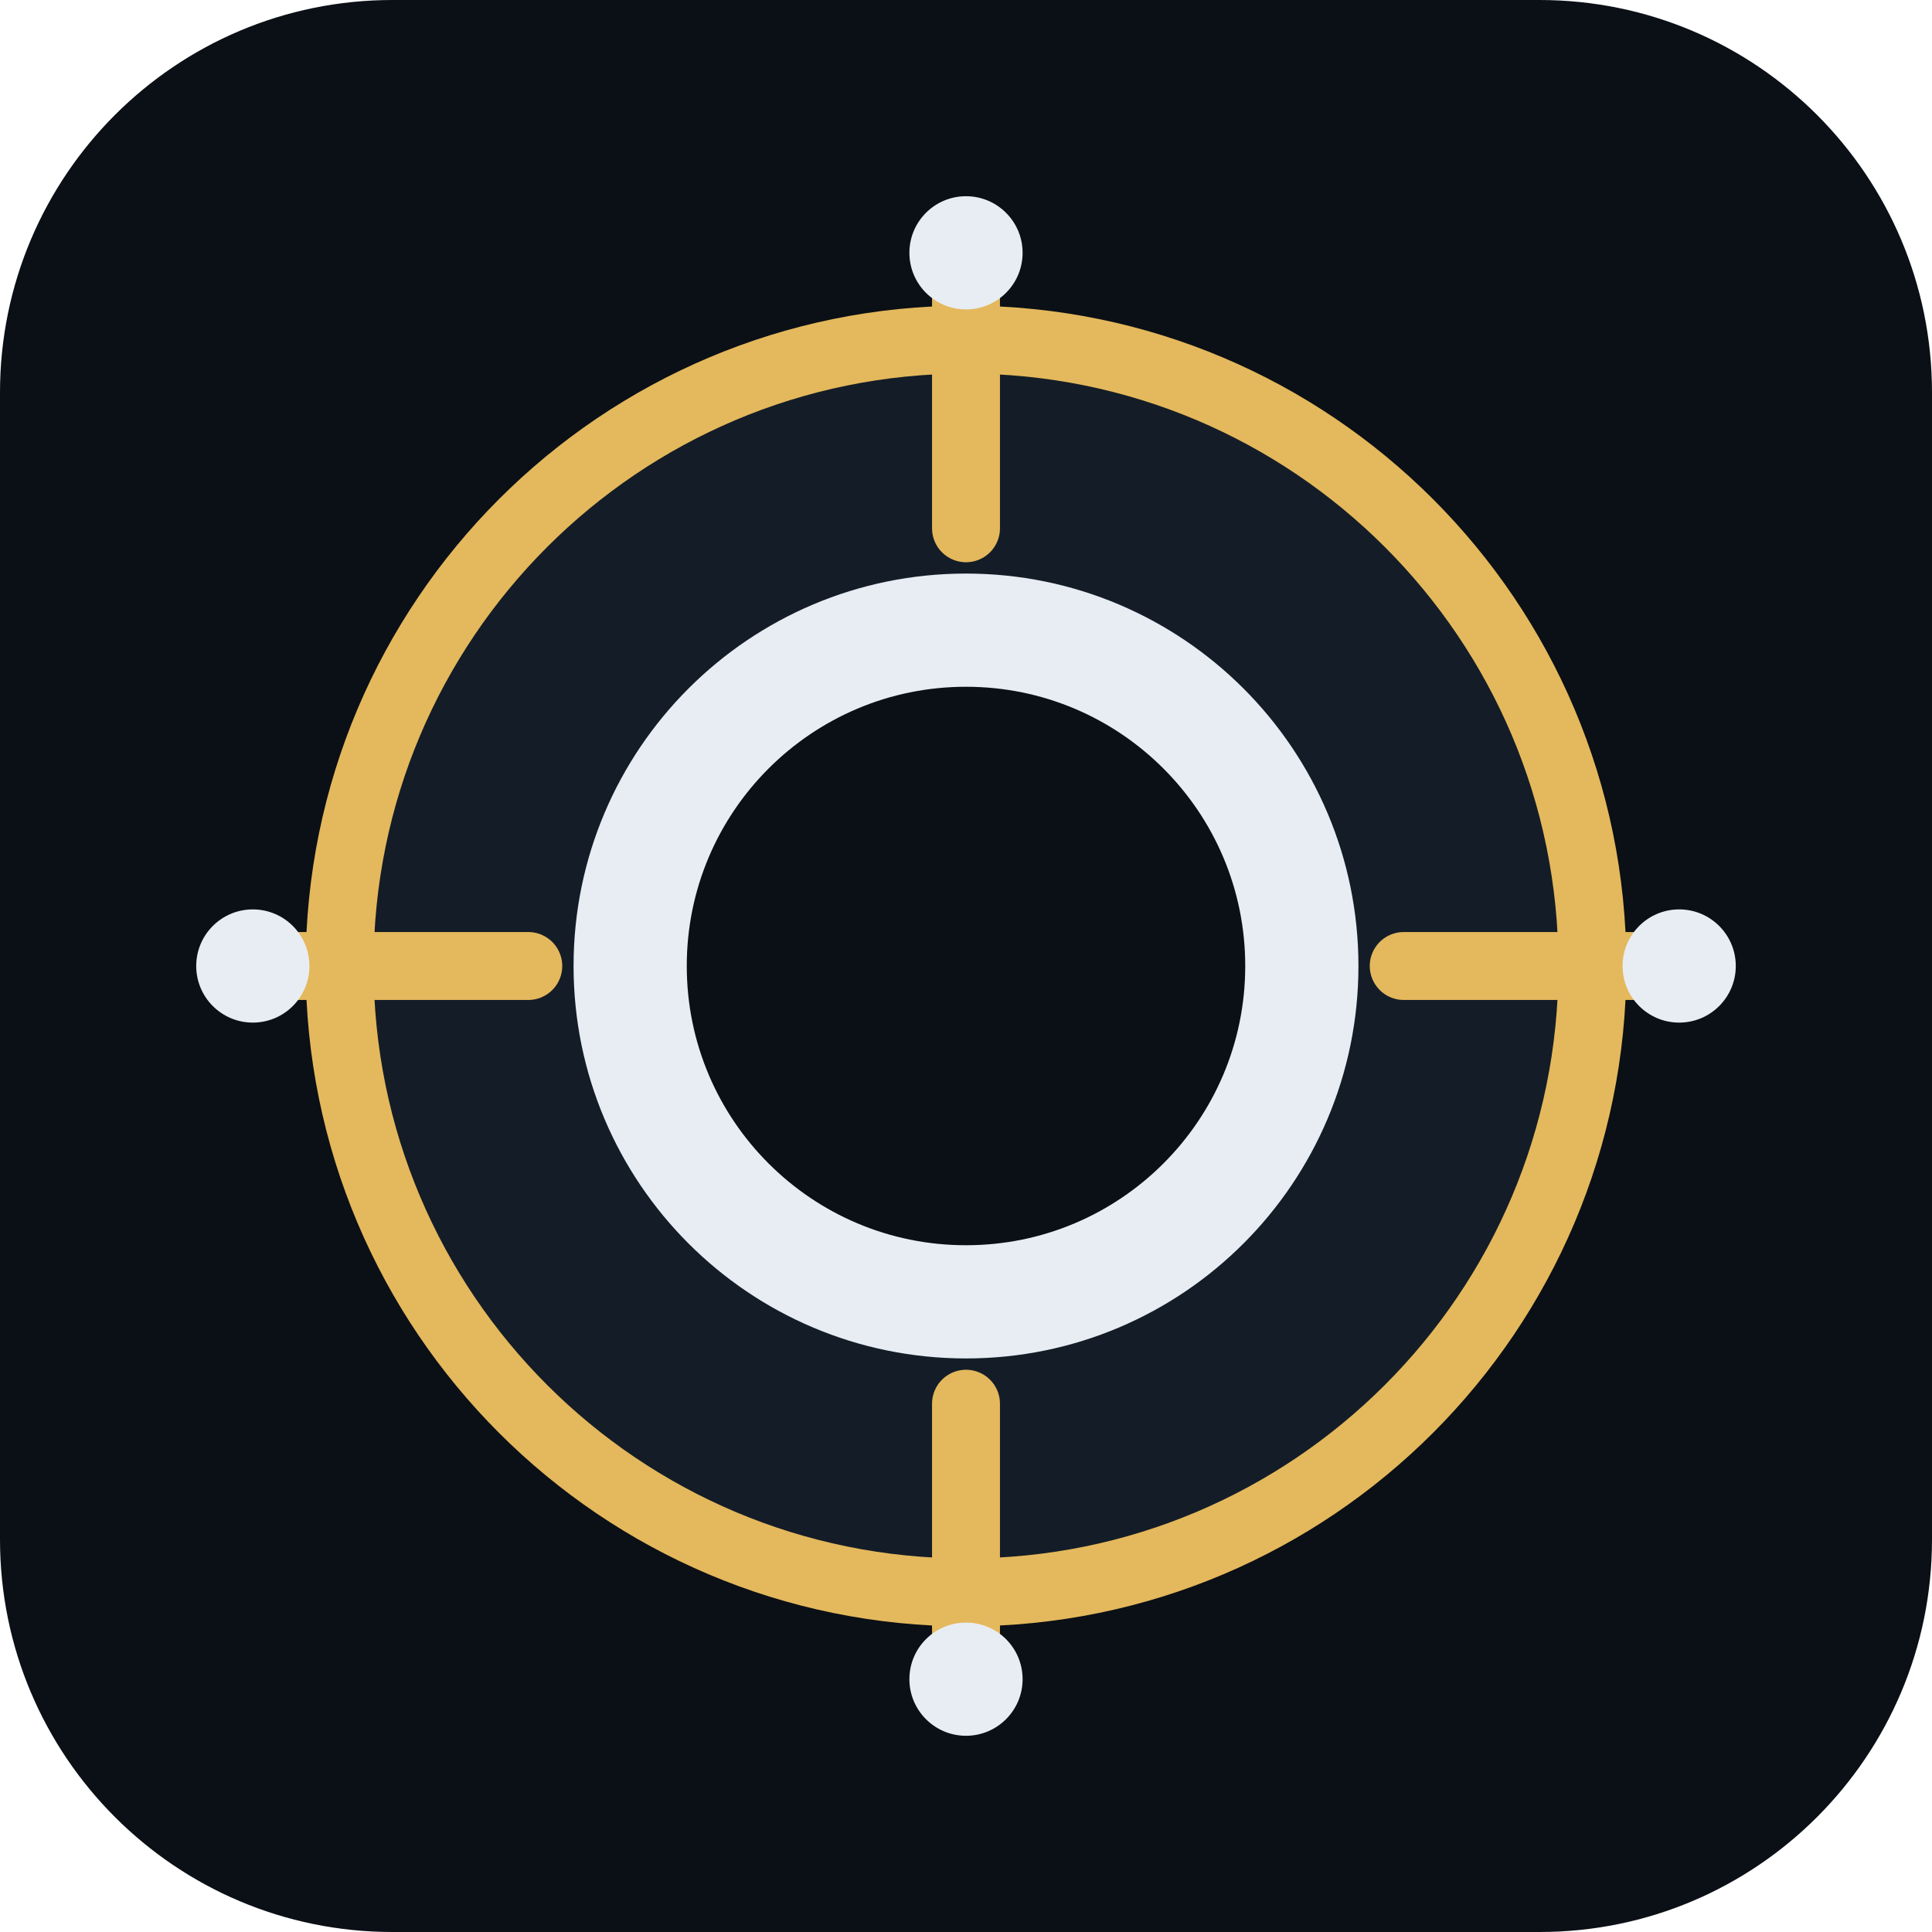
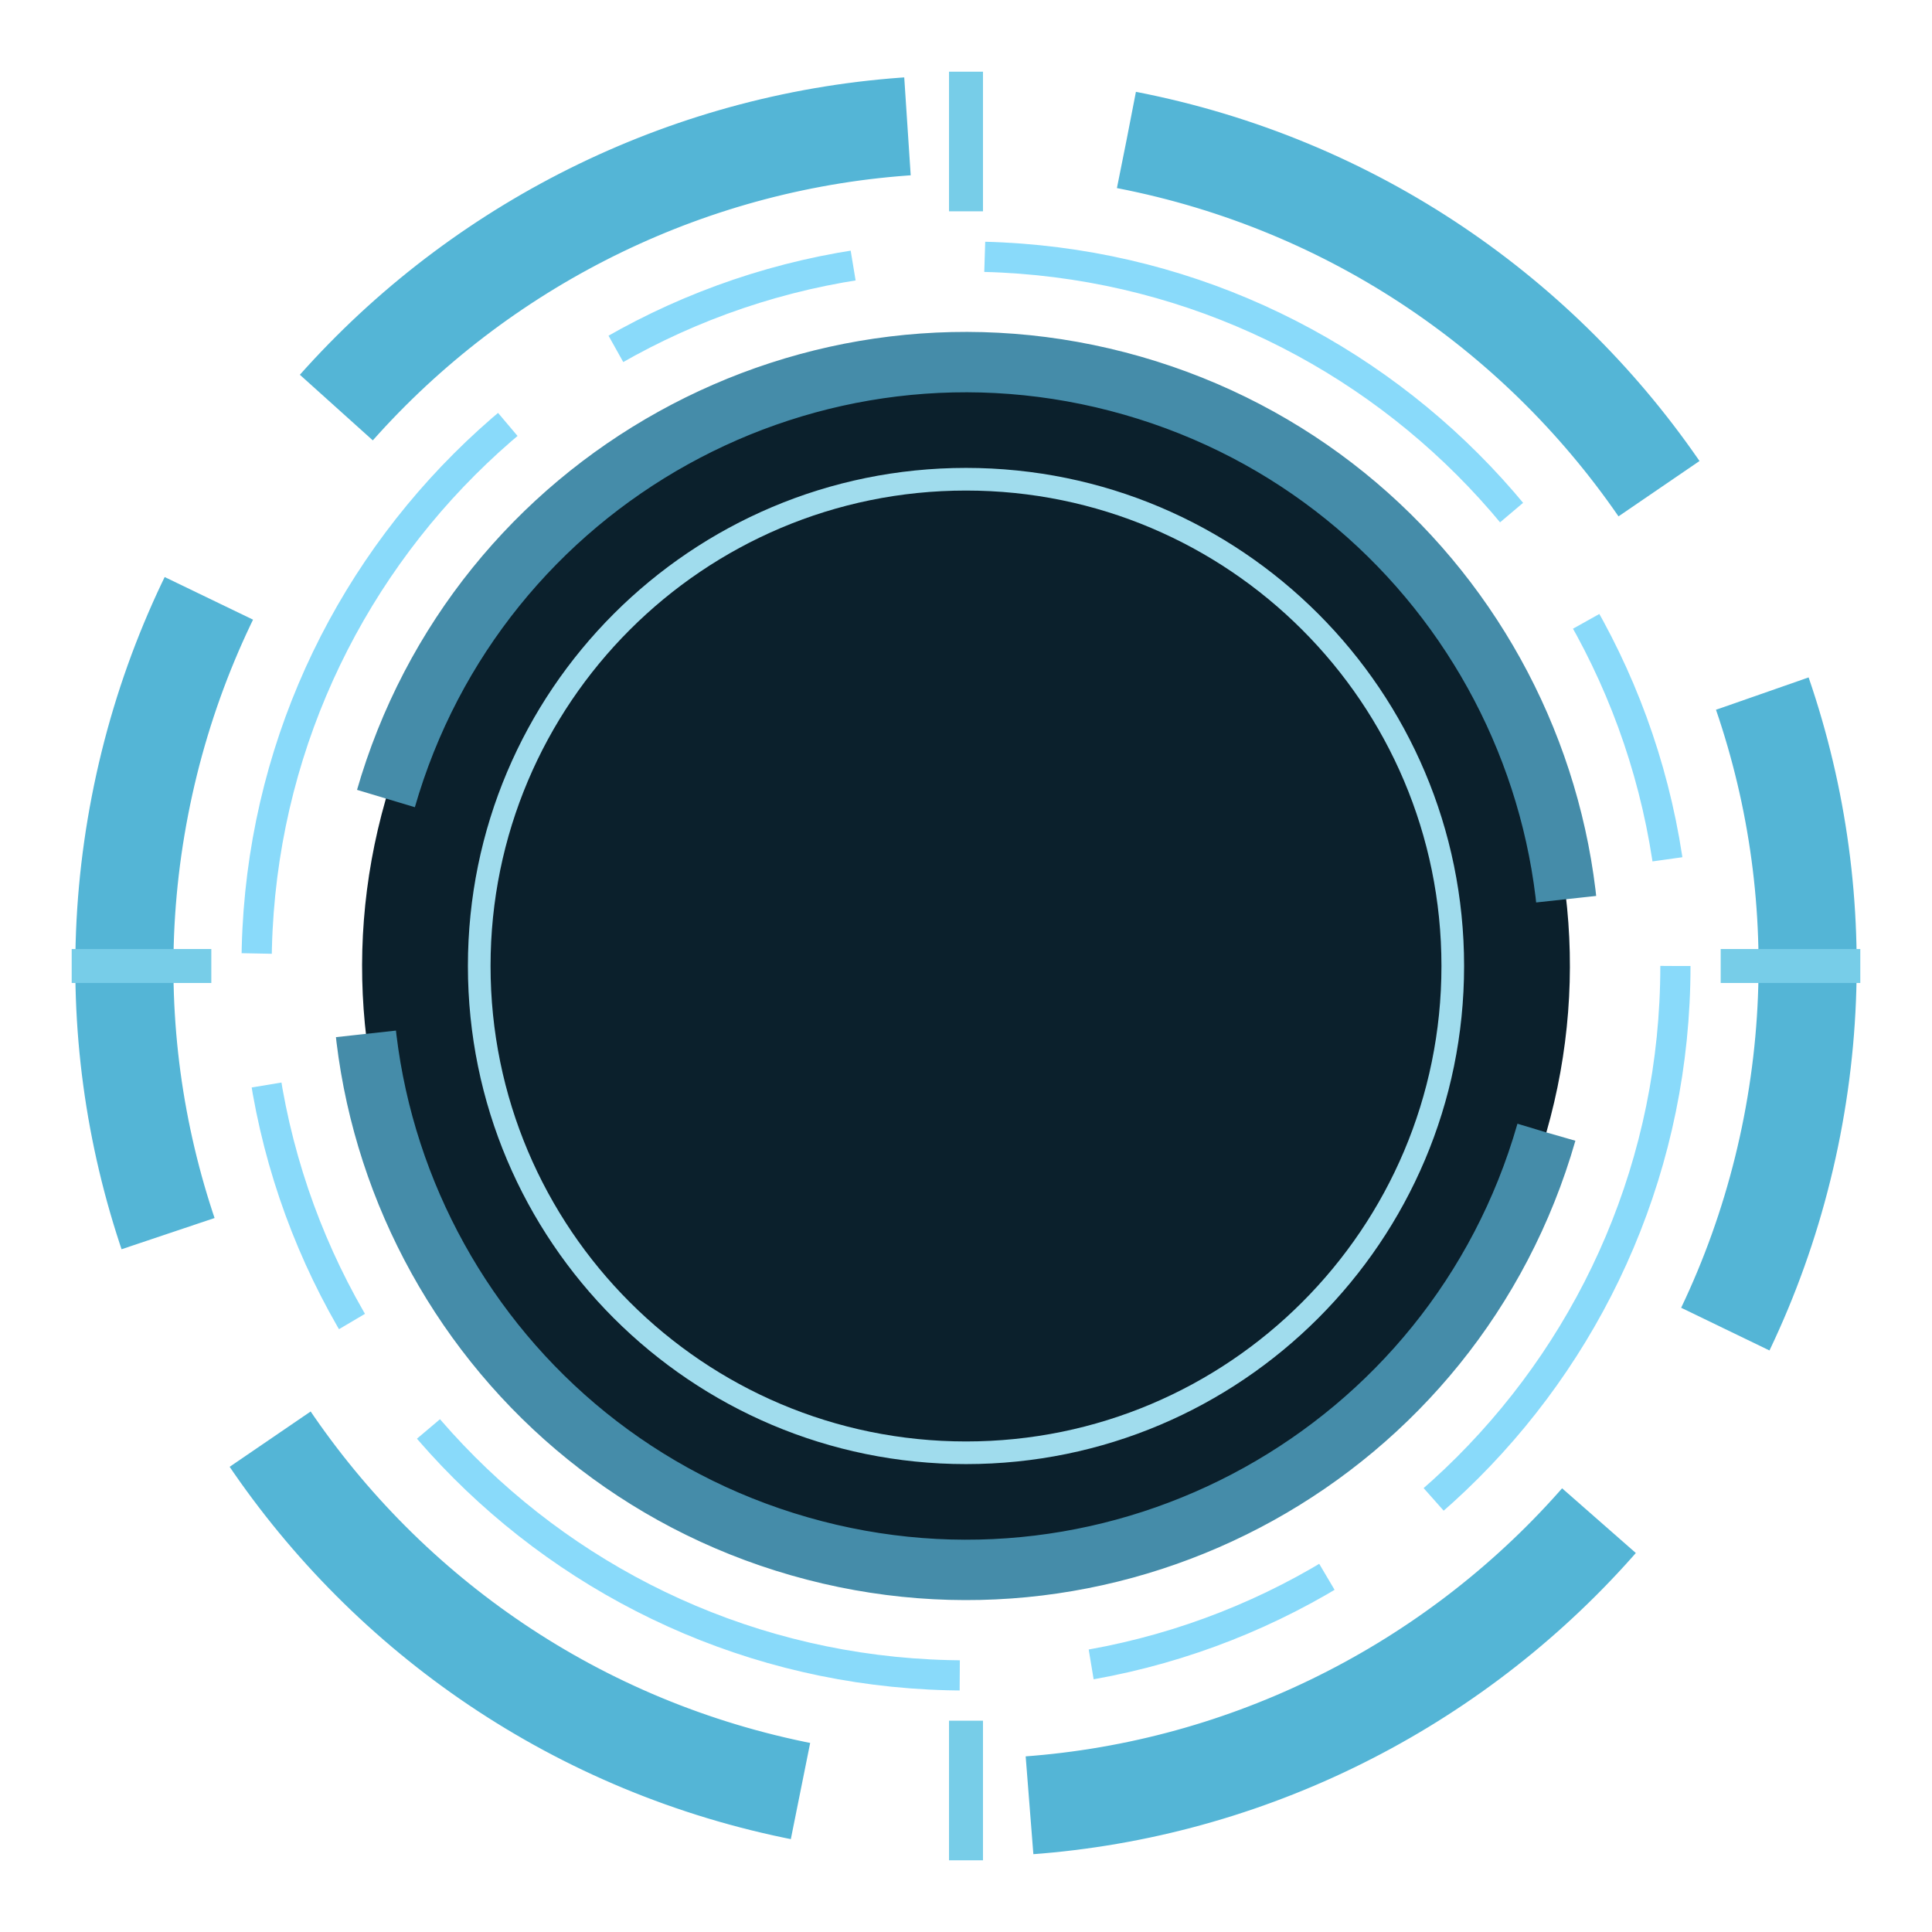
<svg xmlns="http://www.w3.org/2000/svg" width="512" height="512" viewBox="0 0 512 512">
-   <rect width="512" height="512" rx="104" fill="#0b1016" />
-   <circle cx="256" cy="256" r="166" fill="#141d27" stroke="#e4b85c" stroke-width="18" />
-   <circle cx="256" cy="256" r="89" fill="#0b1016" stroke="#e8edf3" stroke-width="30" />
-   <path d="M256 67v73M256 372v73M67 256h73M372 256h73" stroke="#e4b85c" stroke-width="18" stroke-linecap="round" />
-   <circle cx="256" cy="67" r="15" fill="#e8edf3" />
-   <circle cx="445" cy="256" r="15" fill="#e8edf3" />
-   <circle cx="256" cy="445" r="15" fill="#e8edf3" />
-   <circle cx="67" cy="256" r="15" fill="#e8edf3" />
+   <circle cx="256" cy="256" r="223" fill="none" stroke="#54b5d6" stroke-width="26" stroke-dasharray="173 61" transform="rotate(-79 256 256)" />
+   <circle cx="256" cy="256" r="188" fill="none" stroke="#89dafa" stroke-width="8" stroke-dasharray="160 35 67 35" />
+   <circle cx="256" cy="256" r="160" fill="#0b202c" stroke="#458ca9" stroke-width="16" stroke-dasharray="440 63" transform="rotate(16 256 256)" />
+   <circle cx="256" cy="256" r="129" fill="none" stroke="#a0dced" stroke-width="6" />
+   <path d="M256 19v37M256 456v37M19 256h37M456 256h37" stroke="#77cde8" stroke-width="9" />
</svg>
